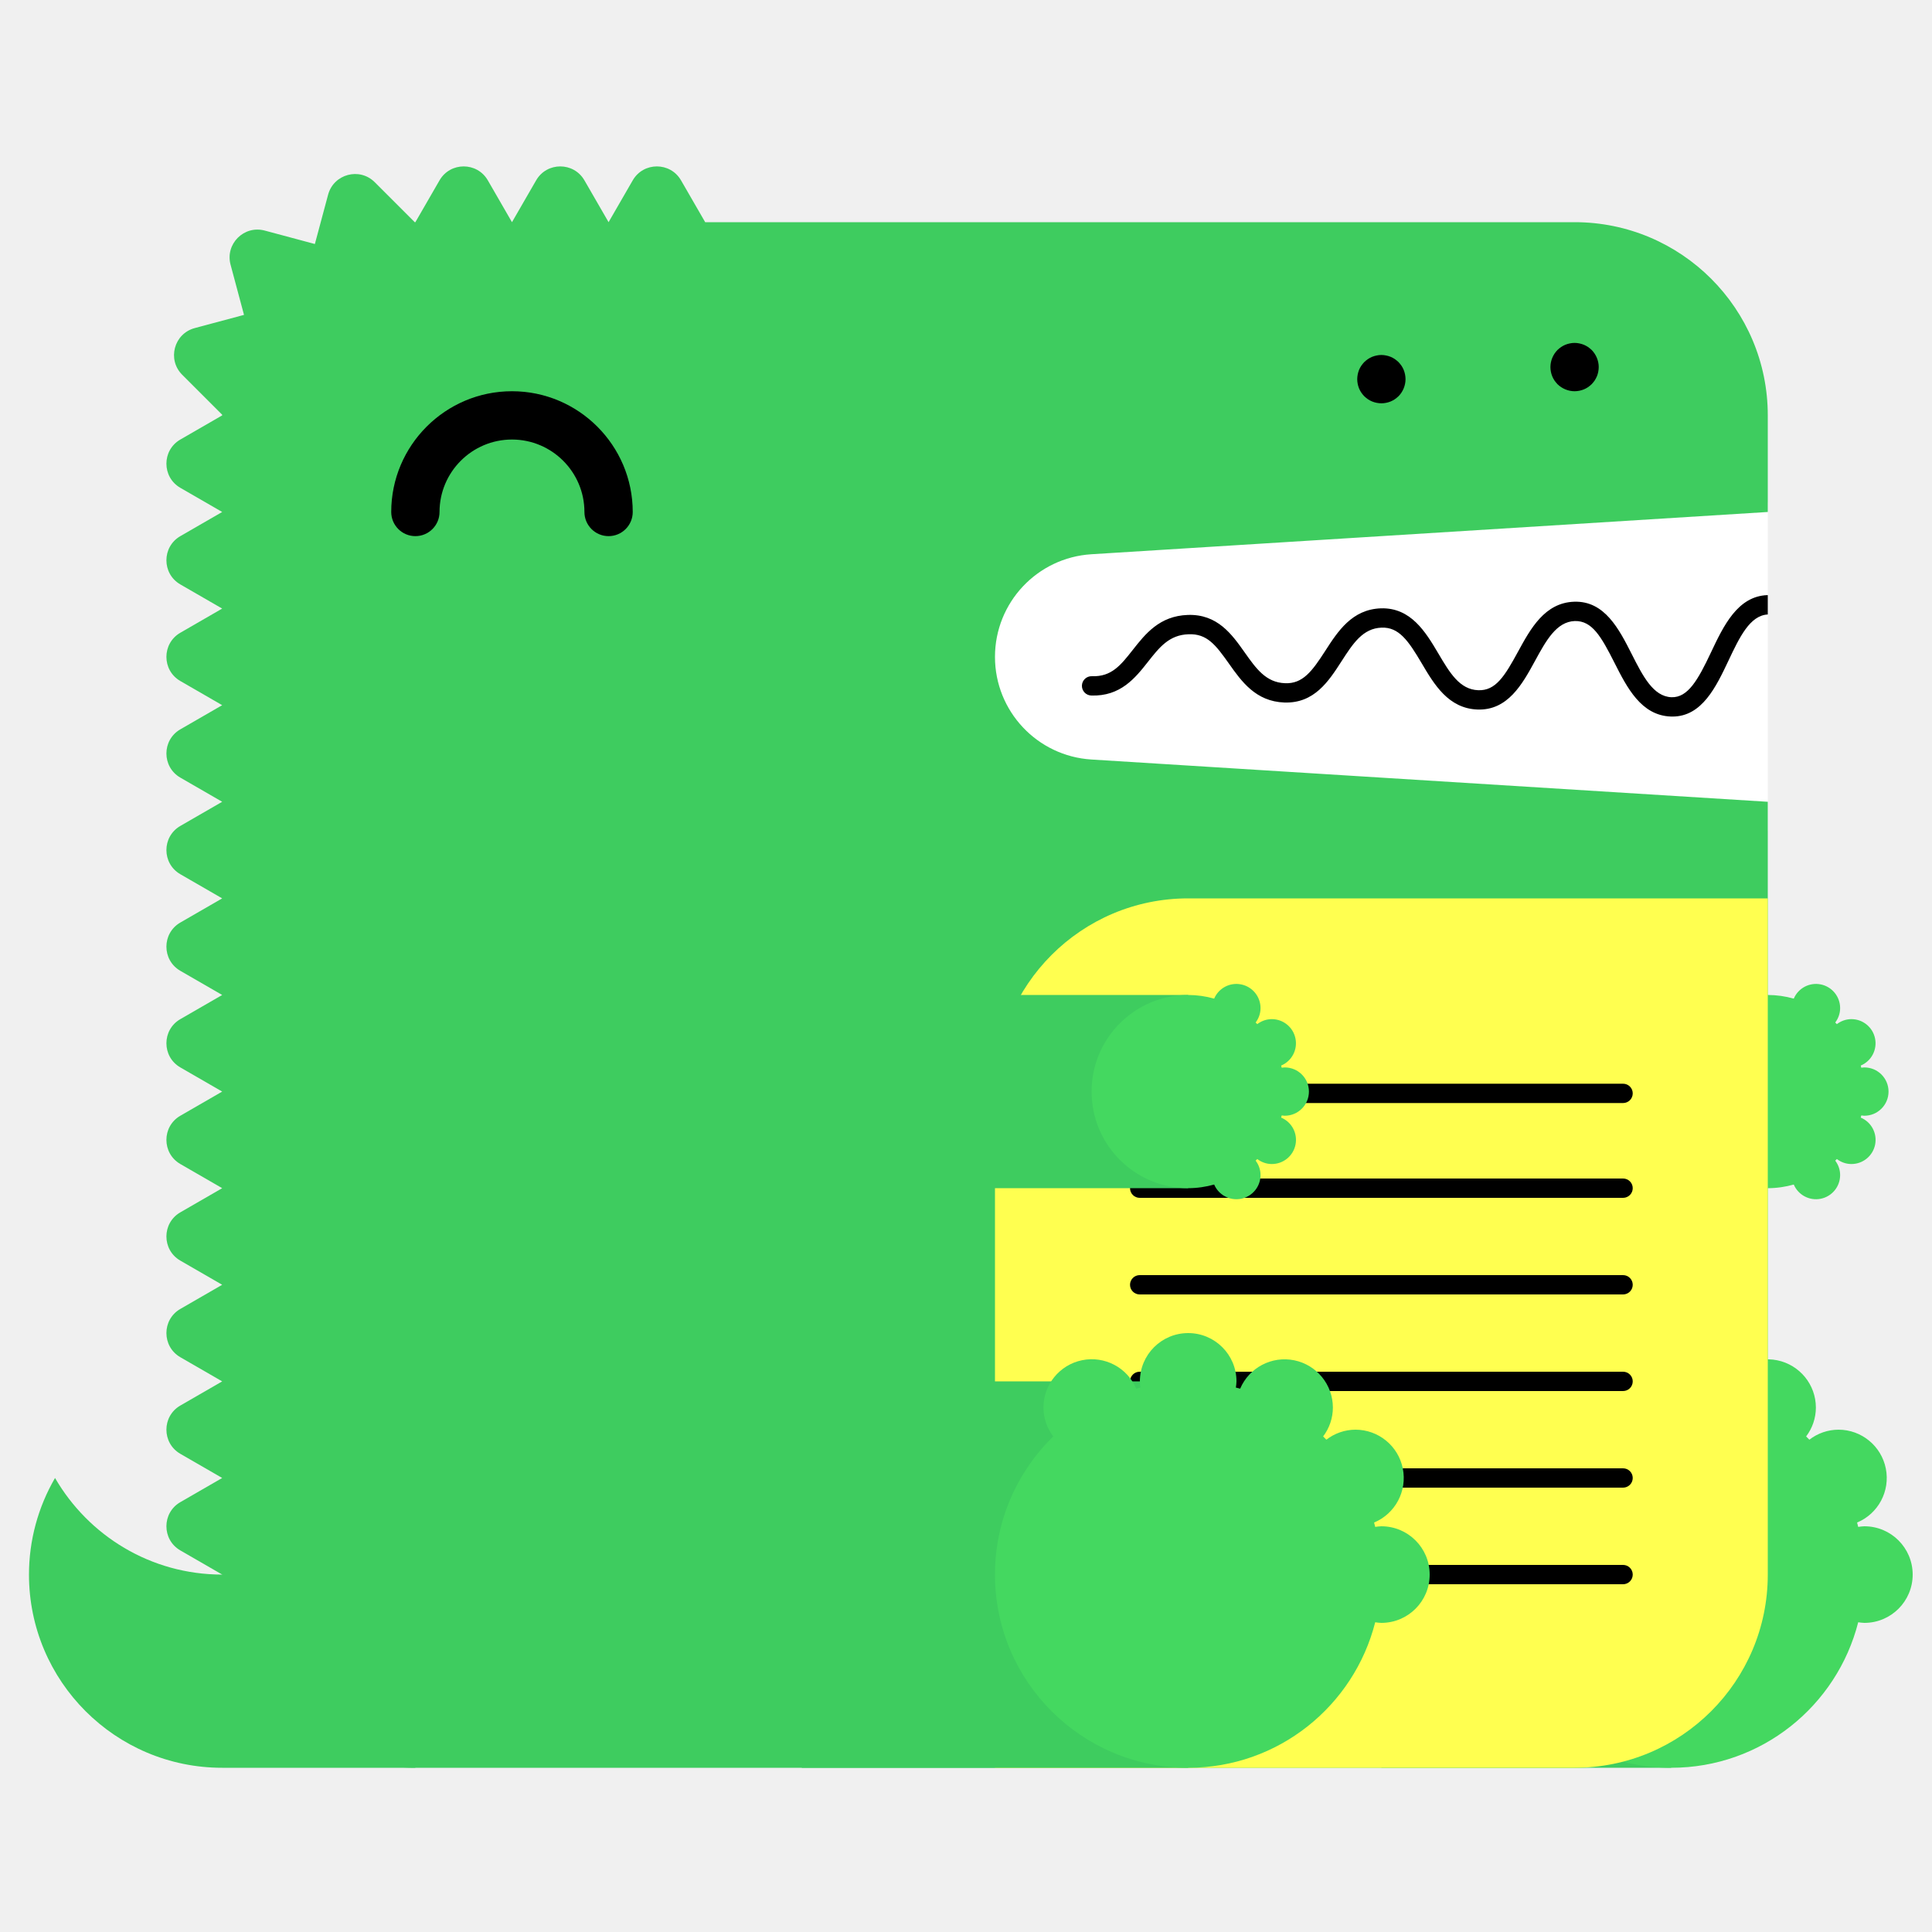
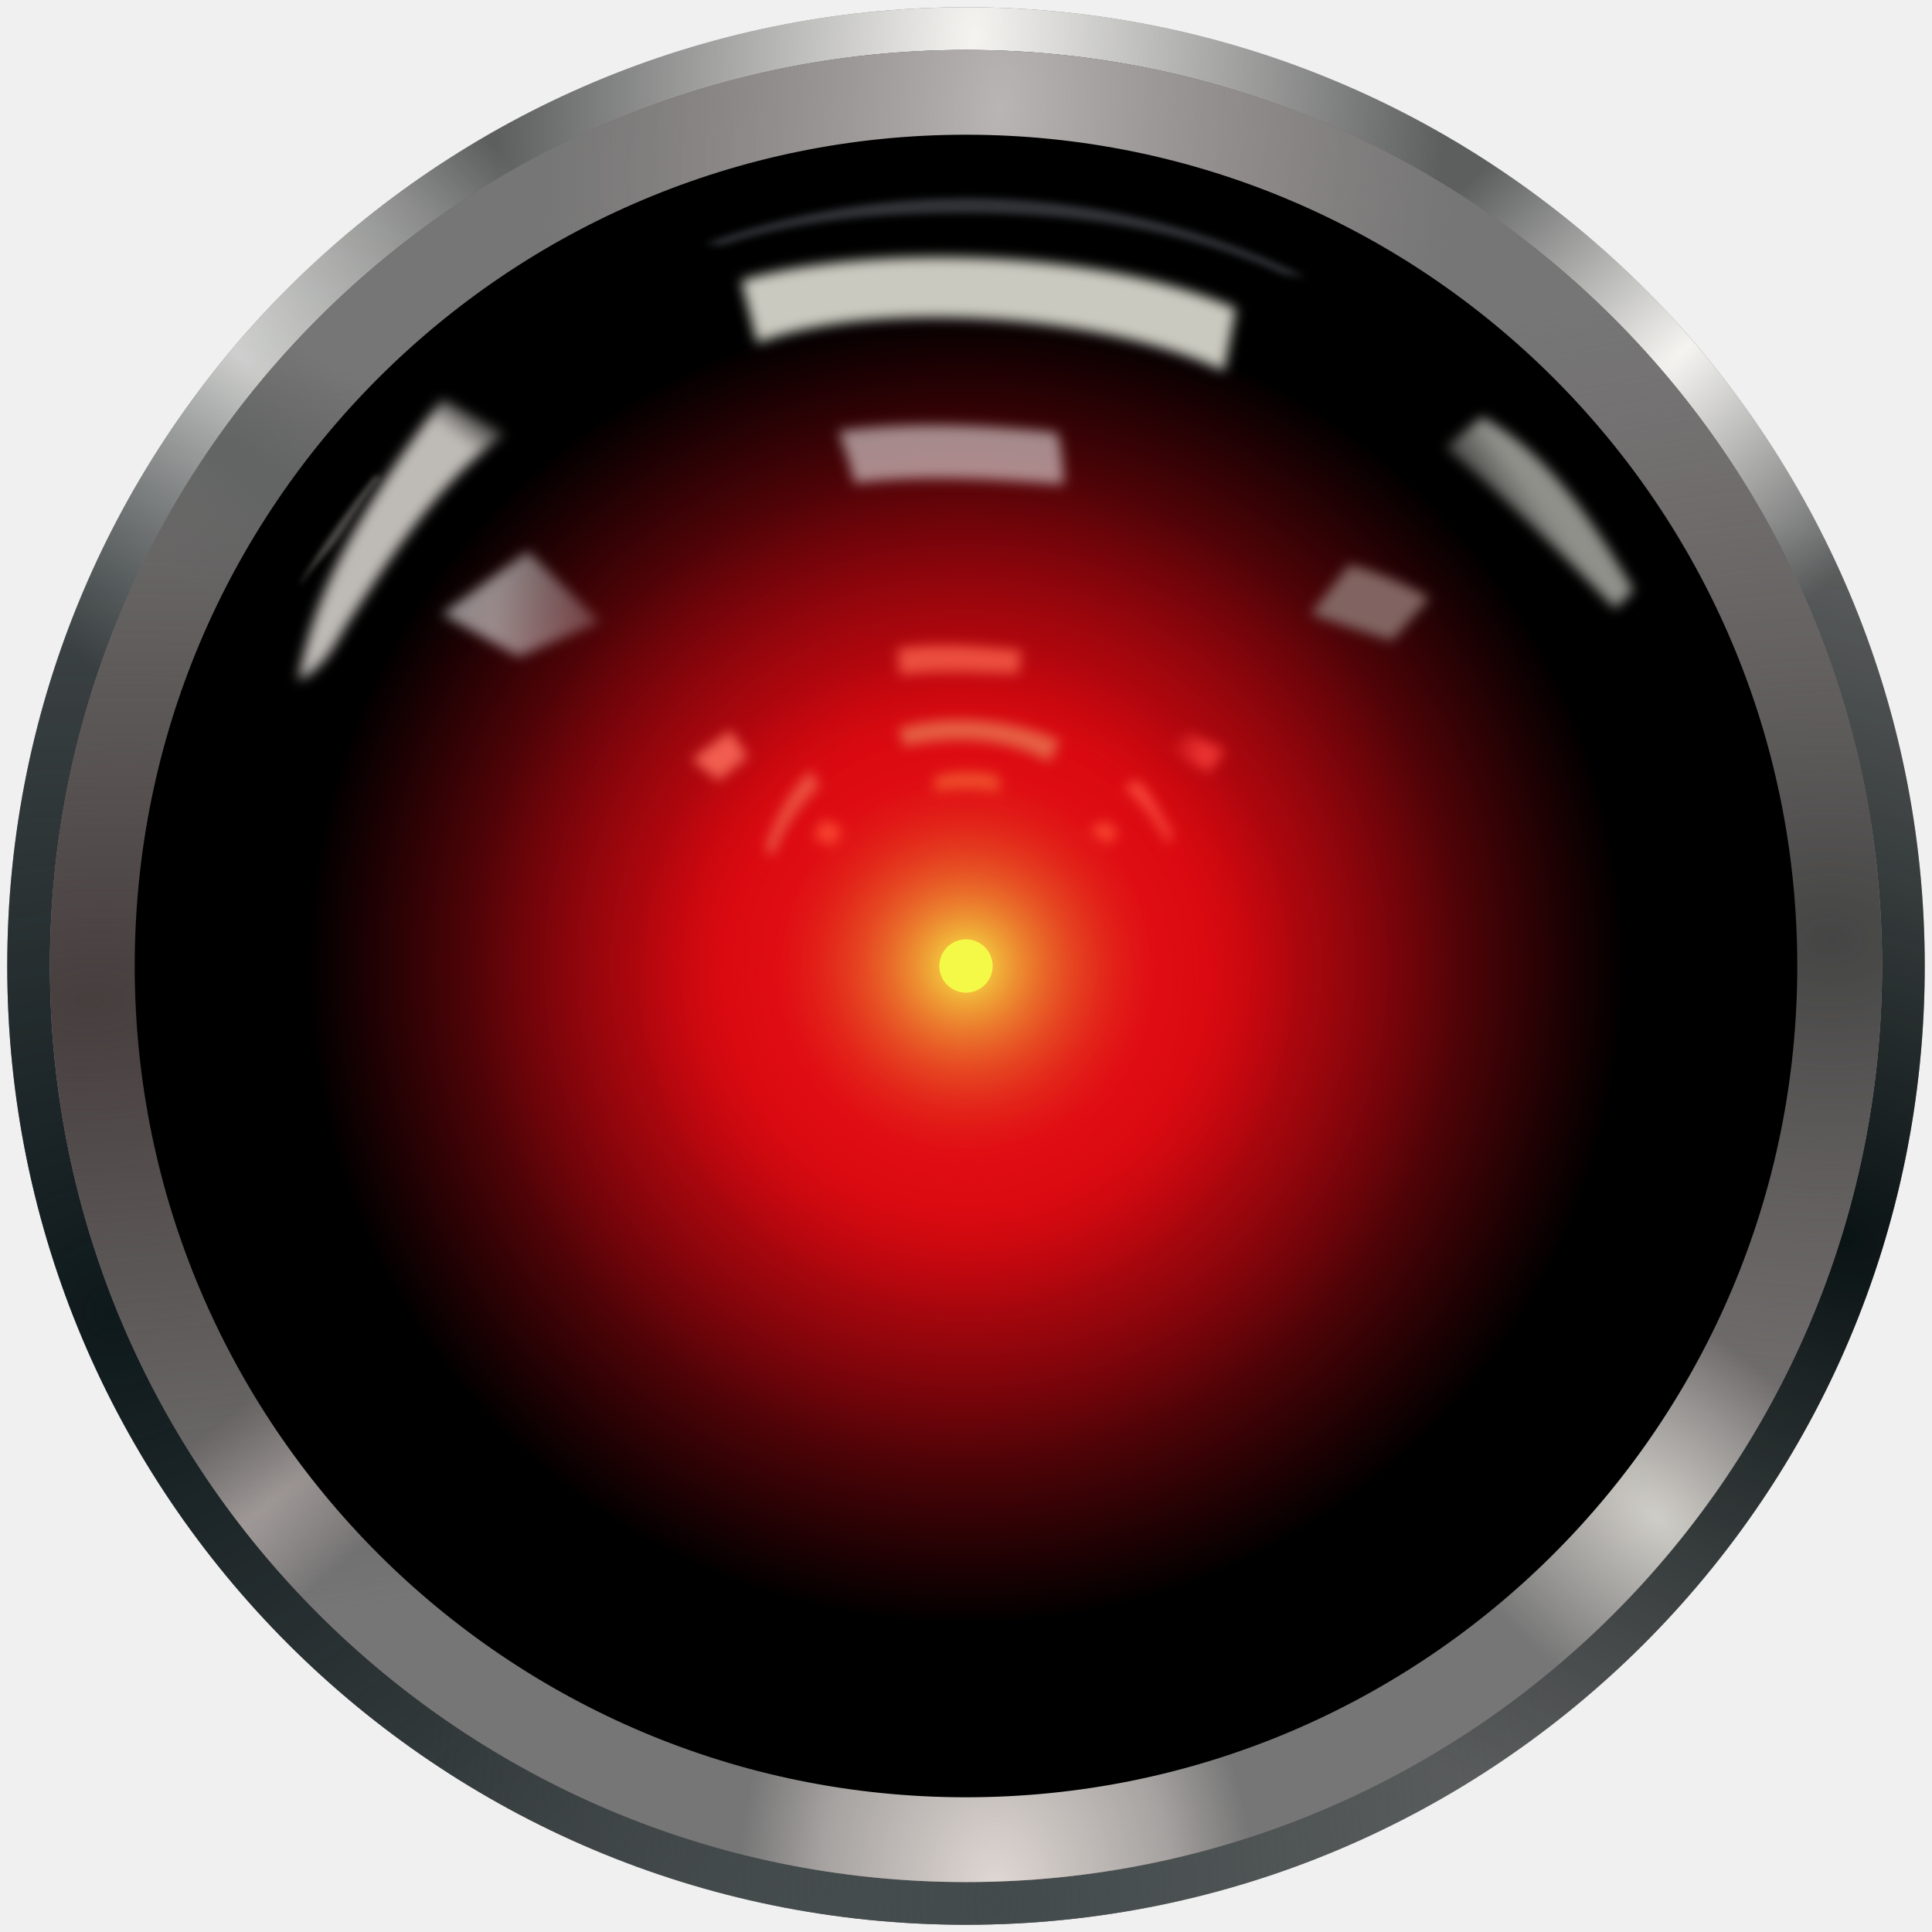
- <svg xmlns="http://www.w3.org/2000/svg" width="200" height="200" viewBox="0 0 200 200">
-   <g fill="none" fill-rule="evenodd">
-     <path fill="#FFF" d="M99 52h84v34H99z" />
-     <path d="M23 163c-7.398 0-13.843-4.027-17.303-10A19.886 19.886 0 0 0 3 163c0 11.046 8.954 20 20 20h20v-20H23z" fill="#3ECC5F" />
-     <path d="M112.98 57.376L183 53V43c0-11.046-8.954-20-20-20H73l-2.5-4.33c-1.112-1.925-3.889-1.925-5 0L63 23l-2.5-4.33c-1.111-1.925-3.889-1.925-5 0L53 23l-2.5-4.33c-1.111-1.925-3.889-1.925-5 0L43 23c-.022 0-.042.003-.065.003l-4.142-4.141c-1.57-1.571-4.252-.853-4.828 1.294l-1.369 5.104-5.192-1.392c-2.148-.575-4.111 1.389-3.535 3.536l1.39 5.193-5.102 1.367c-2.148.576-2.867 3.259-1.296 4.83l4.142 4.142c0 .021-.003.042-.003.064l-4.33 2.5c-1.925 1.111-1.925 3.889 0 5L23 53l-4.33 2.5c-1.925 1.111-1.925 3.889 0 5L23 63l-4.33 2.5c-1.925 1.111-1.925 3.889 0 5L23 73l-4.33 2.5c-1.925 1.111-1.925 3.889 0 5L23 83l-4.33 2.5c-1.925 1.111-1.925 3.889 0 5L23 93l-4.33 2.5c-1.925 1.111-1.925 3.889 0 5L23 103l-4.33 2.5c-1.925 1.111-1.925 3.889 0 5L23 113l-4.33 2.5c-1.925 1.111-1.925 3.889 0 5L23 123l-4.33 2.5c-1.925 1.111-1.925 3.889 0 5L23 133l-4.33 2.5c-1.925 1.111-1.925 3.889 0 5L23 143l-4.33 2.5c-1.925 1.111-1.925 3.889 0 5L23 153l-4.33 2.5c-1.925 1.111-1.925 3.889 0 5L23 163c0 11.046 8.954 20 20 20h120c11.046 0 20-8.954 20-20V83l-70.02-4.376A10.645 10.645 0 0 1 103 68c0-5.621 4.37-10.273 9.98-10.624" fill="#3ECC5F" />
-     <path fill="#3ECC5F" d="M143 183h30v-40h-30z" />
-     <path d="M193 158c-.219 0-.428.037-.639.064-.038-.15-.074-.301-.116-.451A5 5 0 0 0 190.32 148a4.96 4.96 0 0 0-3.016 1.036 26.531 26.531 0 0 0-.335-.336 4.955 4.955 0 0 0 1.011-2.987 5 5 0 0 0-9.599-1.959c-.148-.042-.297-.077-.445-.115.027-.211.064-.42.064-.639a5 5 0 0 0-5-5 5 5 0 0 0-5 5c0 .219.037.428.064.639-.148.038-.297.073-.445.115a4.998 4.998 0 0 0-9.599 1.959c0 1.125.384 2.151 1.011 2.987-3.717 3.632-6.031 8.693-6.031 14.3 0 11.046 8.954 20 20 20 9.339 0 17.16-6.41 19.361-15.064.211.027.42.064.639.064a5 5 0 0 0 5-5 5 5 0 0 0-5-5" fill="#44D860" />
-     <path fill="#3ECC5F" d="M153 123h30v-20h-30z" />
-     <path d="M193 115.5a2.5 2.5 0 1 0 0-5c-.109 0-.214.019-.319.032-.02-.075-.037-.15-.058-.225a2.501 2.501 0 0 0-.963-4.807c-.569 0-1.088.197-1.508.518a6.653 6.653 0 0 0-.168-.168c.314-.417.506-.931.506-1.494a2.5 2.5 0 0 0-4.8-.979A9.987 9.987 0 0 0 183 103c-5.522 0-10 4.478-10 10s4.478 10 10 10c.934 0 1.833-.138 2.69-.377a2.5 2.5 0 0 0 4.8-.979c0-.563-.192-1.077-.506-1.494.057-.055.113-.111.168-.168.42.321.939.518 1.508.518a2.5 2.5 0 0 0 .963-4.807c.021-.074.038-.15.058-.225.105.013.21.032.319.032" fill="#44D860" />
-     <path d="M63 55.5a2.5 2.5 0 0 1-2.5-2.5c0-4.136-3.364-7.5-7.5-7.5s-7.5 3.364-7.5 7.5a2.5 2.5 0 1 1-5 0c0-6.893 5.607-12.5 12.5-12.5S65.5 46.107 65.5 53a2.5 2.5 0 0 1-2.5 2.5" fill="#000" />
-     <path d="M103 183h60c11.046 0 20-8.954 20-20V93h-60c-11.046 0-20 8.954-20 20v70z" fill="#FFFF50" />
-     <path d="M168.02 124h-50.04a1 1 0 1 1 0-2h50.04a1 1 0 1 1 0 2m0 20h-50.04a1 1 0 1 1 0-2h50.04a1 1 0 1 1 0 2m0 20h-50.04a1 1 0 1 1 0-2h50.04a1 1 0 1 1 0 2m0-49.814h-50.04a1 1 0 1 1 0-2h50.04a1 1 0 1 1 0 2m0 19.814h-50.04a1 1 0 1 1 0-2h50.04a1 1 0 1 1 0 2m0 20h-50.04a1 1 0 1 1 0-2h50.04a1 1 0 1 1 0 2M183 61.611c-.012 0-.022-.006-.034-.005-3.09.105-4.552 3.196-5.842 5.923-1.346 2.85-2.387 4.703-4.093 4.647-1.889-.068-2.969-2.202-4.113-4.46-1.314-2.594-2.814-5.536-5.963-5.426-3.046.104-4.513 2.794-5.807 5.167-1.377 2.528-2.314 4.065-4.121 3.994-1.927-.07-2.951-1.805-4.136-3.813-1.321-2.236-2.848-4.75-5.936-4.664-2.994.103-4.465 2.385-5.763 4.4-1.373 2.13-2.335 3.428-4.165 3.351-1.973-.07-2.992-1.51-4.171-3.177-1.324-1.873-2.816-3.993-5.895-3.89-2.928.1-4.399 1.97-5.696 3.618-1.232 1.564-2.194 2.802-4.229 2.724a1 1 0 0 0-.072 2c3.017.101 4.545-1.8 5.872-3.487 1.177-1.496 2.193-2.787 4.193-2.855 1.926-.082 2.829 1.115 4.195 3.045 1.297 1.834 2.769 3.914 5.731 4.021 3.103.104 4.596-2.215 5.918-4.267 1.182-1.834 2.202-3.417 4.15-3.484 1.793-.067 2.769 1.35 4.145 3.681 1.297 2.197 2.766 4.686 5.787 4.796 3.125.108 4.634-2.62 5.949-5.035 1.139-2.088 2.214-4.06 4.119-4.126 1.793-.042 2.728 1.595 4.111 4.33 1.292 2.553 2.757 5.445 5.825 5.556l.169.003c3.064 0 4.518-3.075 5.805-5.794 1.139-2.41 2.217-4.68 4.067-4.773v-2z" fill="#000" />
-     <path fill="#3ECC5F" d="M83 183h40v-40H83z" />
-     <path d="M143 158c-.219 0-.428.037-.639.064-.038-.15-.074-.301-.116-.451A5 5 0 0 0 140.32 148a4.96 4.96 0 0 0-3.016 1.036 26.531 26.531 0 0 0-.335-.336 4.955 4.955 0 0 0 1.011-2.987 5 5 0 0 0-9.599-1.959c-.148-.042-.297-.077-.445-.115.027-.211.064-.42.064-.639a5 5 0 0 0-5-5 5 5 0 0 0-5 5c0 .219.037.428.064.639-.148.038-.297.073-.445.115a4.998 4.998 0 0 0-9.599 1.959c0 1.125.384 2.151 1.011 2.987-3.717 3.632-6.031 8.693-6.031 14.3 0 11.046 8.954 20 20 20 9.339 0 17.16-6.41 19.361-15.064.211.027.42.064.639.064a5 5 0 0 0 5-5 5 5 0 0 0-5-5" fill="#44D860" />
-     <path fill="#3ECC5F" d="M83 123h40v-20H83z" />
-     <path d="M133 115.5a2.5 2.5 0 1 0 0-5c-.109 0-.214.019-.319.032-.02-.075-.037-.15-.058-.225a2.501 2.501 0 0 0-.963-4.807c-.569 0-1.088.197-1.508.518a6.653 6.653 0 0 0-.168-.168c.314-.417.506-.931.506-1.494a2.5 2.5 0 0 0-4.8-.979A9.987 9.987 0 0 0 123 103c-5.522 0-10 4.478-10 10s4.478 10 10 10c.934 0 1.833-.138 2.69-.377a2.5 2.5 0 0 0 4.8-.979c0-.563-.192-1.077-.506-1.494.057-.055.113-.111.168-.168.42.321.939.518 1.508.518a2.5 2.5 0 0 0 .963-4.807c.021-.074.038-.15.058-.225.105.013.21.032.319.032" fill="#44D860" />
-     <path d="M143 41.75c-.16 0-.33-.02-.49-.05a2.52 2.52 0 0 1-.47-.14c-.15-.06-.29-.14-.431-.23-.13-.09-.259-.2-.38-.31-.109-.12-.219-.24-.309-.38s-.17-.28-.231-.43a2.619 2.619 0 0 1-.189-.96c0-.16.02-.33.05-.49.03-.16.08-.31.139-.47.061-.15.141-.29.231-.43.09-.13.2-.26.309-.38.121-.11.25-.22.38-.31.141-.09.281-.17.431-.23.149-.06.31-.11.47-.14.32-.07.65-.07.98 0 .159.03.32.08.47.14.149.06.29.14.43.23.13.09.259.2.38.31.11.12.22.25.31.38.09.14.17.28.23.43.06.16.11.31.14.47.029.16.05.33.05.49 0 .66-.271 1.31-.73 1.77-.121.11-.25.22-.38.31-.14.09-.281.17-.43.23a2.565 2.565 0 0 1-.96.19m20-1.25c-.66 0-1.3-.27-1.771-.73a3.802 3.802 0 0 1-.309-.38c-.09-.14-.17-.28-.231-.43a2.619 2.619 0 0 1-.189-.96c0-.66.27-1.3.729-1.77.121-.11.25-.22.38-.31.141-.09.281-.17.431-.23.149-.06.31-.11.47-.14.32-.07.66-.07.98 0 .159.03.32.08.47.14.149.06.29.14.43.23.13.09.259.2.38.31.459.47.73 1.11.73 1.77 0 .16-.021.33-.05.49-.03.16-.08.32-.14.47-.07.15-.14.29-.23.43-.09.13-.2.26-.31.38-.121.11-.25.22-.38.31-.14.09-.281.17-.43.23a2.565 2.565 0 0 1-.96.19" fill="#000" />
+ <svg xmlns="http://www.w3.org/2000/svg" xmlns:xlink="http://www.w3.org/1999/xlink" version="1.1" width="256" height="256" id="svg2">
+   <defs id="defs4">
+     <linearGradient id="linearGradient4716">
+       <stop id="stop4718" style="stop-color:#0a1314;stop-opacity:1" offset="0" />
+       <stop id="stop4720" style="stop-color:#0a1314;stop-opacity:0" offset="1" />
+     </linearGradient>
+     <linearGradient id="linearGradient4698">
+       <stop id="stop4700" style="stop-color:#424a4b;stop-opacity:1" offset="0" />
+       <stop id="stop4702" style="stop-color:#424a4b;stop-opacity:0" offset="1" />
+     </linearGradient>
+     <linearGradient id="linearGradient4680">
+       <stop id="stop4682" style="stop-color:#0e191c;stop-opacity:1" offset="0" />
+       <stop id="stop4684" style="stop-color:#0e191c;stop-opacity:0" offset="1" />
+     </linearGradient>
+     <linearGradient id="linearGradient4662">
+       <stop id="stop4664" style="stop-color:#f5f4f1;stop-opacity:1" offset="0" />
+       <stop id="stop4666" style="stop-color:#f5f4f1;stop-opacity:0" offset="1" />
+     </linearGradient>
+     <linearGradient id="linearGradient4632">
+       <stop id="stop4634" style="stop-color:#626463;stop-opacity:1" offset="0" />
+       <stop id="stop4636" style="stop-color:#626463;stop-opacity:0" offset="1" />
+     </linearGradient>
+     <linearGradient id="linearGradient4622">
+       <stop id="stop4624" style="stop-color:#b9b5b4;stop-opacity:1" offset="0" />
+       <stop id="stop4626" style="stop-color:#9d9290;stop-opacity:0" offset="1" />
+     </linearGradient>
+     <linearGradient id="linearGradient4594">
+       <stop id="stop4596" style="stop-color:#473e3e;stop-opacity:1" offset="0" />
+       <stop id="stop4598" style="stop-color:#473e3e;stop-opacity:0" offset="1" />
+     </linearGradient>
+     <linearGradient id="linearGradient4584">
+       <stop id="stop4586" style="stop-color:#b1aba9;stop-opacity:1" offset="0" />
+       <stop id="stop4588" style="stop-color:#b1aba9;stop-opacity:0" offset="1" />
+     </linearGradient>
+     <linearGradient id="linearGradient4572">
+       <stop id="stop4574" style="stop-color:#e0d8d4;stop-opacity:1" offset="0" />
+       <stop id="stop4580" style="stop-color:#e0d8d4;stop-opacity:0.455" offset="0.676" />
+       <stop id="stop4576" style="stop-color:#e0d8d4;stop-opacity:0" offset="1" />
+     </linearGradient>
+     <linearGradient id="linearGradient4562">
+       <stop id="stop4564" style="stop-color:#cfcdc7;stop-opacity:1" offset="0" />
+       <stop id="stop4566" style="stop-color:#cfcdc7;stop-opacity:0" offset="1" />
+     </linearGradient>
+     <linearGradient id="linearGradient4546">
+       <stop id="stop4548" style="stop-color:#444544;stop-opacity:1" offset="0" />
+       <stop id="stop4550" style="stop-color:#706062;stop-opacity:0" offset="1" />
+     </linearGradient>
+     <linearGradient id="linearGradient4454">
+       <stop id="stop4456" style="stop-color:#bebbb6;stop-opacity:1" offset="0" />
+       <stop id="stop4458" style="stop-color:#bebbb6;stop-opacity:0" offset="1" />
+     </linearGradient>
+     <linearGradient id="linearGradient4446">
+       <stop id="stop4448" style="stop-color:#8f908a;stop-opacity:1" offset="0" />
+       <stop id="stop4450" style="stop-color:#8f908a;stop-opacity:0" offset="1" />
+     </linearGradient>
+     <linearGradient id="linearGradient4438">
+       <stop id="stop4440" style="stop-color:#ffffff;stop-opacity:1" offset="0" />
+       <stop id="stop4442" style="stop-color:#ffffff;stop-opacity:0" offset="1" />
+     </linearGradient>
+     <linearGradient id="linearGradient4430">
+       <stop id="stop4432" style="stop-color:#ea3231;stop-opacity:1" offset="0" />
+       <stop id="stop4434" style="stop-color:#ea3231;stop-opacity:0" offset="1" />
+     </linearGradient>
+     <linearGradient id="linearGradient3971">
+       <stop id="stop3973" style="stop-color:#ea1117;stop-opacity:1" offset="0" />
+       <stop id="stop3975" style="stop-color:#d3070e;stop-opacity:1" offset="0.37" />
+       <stop id="stop3977" style="stop-color:#c10914;stop-opacity:0" offset="1" />
+     </linearGradient>
+     <linearGradient id="linearGradient3862">
+       <stop id="stop3864" style="stop-color:#ea1117;stop-opacity:1" offset="0" />
+       <stop id="stop3866" style="stop-color:#ea1117;stop-opacity:0" offset="1" />
+     </linearGradient>
+     <linearGradient id="linearGradient3798">
+       <stop id="stop3800" style="stop-color:#f8ee46;stop-opacity:1" offset="0" />
+       <stop id="stop3802" style="stop-color:#d3321c;stop-opacity:0" offset="1" />
+     </linearGradient>
+     <linearGradient id="linearGradient3774">
+       <stop id="stop3776" style="stop-color:#ea1117;stop-opacity:1" offset="0" />
+       <stop id="stop3782" style="stop-color:#cd0d14;stop-opacity:1" offset="0.37" />
+       <stop id="stop3778" style="stop-color:#c10914;stop-opacity:0" offset="1" />
+     </linearGradient>
+     <filter color-interpolation-filters="sRGB" id="filter4426">
+       <feGaussianBlur id="feGaussianBlur4428" stdDeviation="0.796" />
+     </filter>
+     <filter x="-0.015" y="-0.107" width="1.03" height="1.213" color-interpolation-filters="sRGB" id="filter4487">
+       <feGaussianBlur id="feGaussianBlur4489" stdDeviation="0.493" />
+     </filter>
+     <filter color-interpolation-filters="sRGB" id="filter4511">
+       <feGaussianBlur id="feGaussianBlur4513" stdDeviation="0.368" />
+     </filter>
+     <radialGradient cx="355.618" cy="263.474" r="214.643" fx="355.618" fy="263.474" id="radialGradient4735" xlink:href="#linearGradient4662" gradientUnits="userSpaceOnUse" gradientTransform="matrix(0.4959054,0.02361451,-0.04756507,0.9988681,191.7973,-8.09953)" />
+     <radialGradient cx="688.202" cy="322.613" r="214.643" fx="688.202" fy="322.613" id="radialGradient4737" xlink:href="#linearGradient4662" gradientUnits="userSpaceOnUse" gradientTransform="matrix(0.1889165,0.2085952,-0.7412041,0.6712798,623.5469,-26.52814)" />
+     <radialGradient cx="-50.827" cy="568.555" r="214.643" fx="-50.827" fy="568.555" id="radialGradient4739" xlink:href="#linearGradient4662" gradientUnits="userSpaceOnUse" gradientTransform="matrix(0.2419807,-0.242517,0.7210958,0.719501,-205.9529,-86.12114)" />
+     <radialGradient cx="143.292" cy="560.576" r="214.643" fx="143.292" fy="560.576" id="radialGradient4741" xlink:href="#linearGradient4680" gradientUnits="userSpaceOnUse" gradientTransform="matrix(0.5573708,1.122709,-1.015343,0.5040684,651.4724,105.5663)" />
+     <radialGradient cx="359.537" cy="680.741" r="214.643" fx="359.537" fy="680.741" id="radialGradient4743" xlink:href="#linearGradient4698" gradientUnits="userSpaceOnUse" gradientTransform="matrix(0.5942993,-0.0196788,0.03309447,0.9994522,124.4858,7.504054)" />
+     <radialGradient cx="549.073" cy="531.27" r="214.643" fx="549.073" fy="531.27" id="radialGradient4745" xlink:href="#linearGradient4716" gradientUnits="userSpaceOnUse" gradientTransform="matrix(-0.2895114,0.6189785,-1.02617,-0.4799669,1253.21,446.3979)" />
+     <radialGradient cx="137.356" cy="130.312" r="87.547" fx="137.356" fy="130.312" id="radialGradient4965" xlink:href="#linearGradient3774" gradientUnits="userSpaceOnUse" />
+     <radialGradient cx="137.356" cy="130.312" r="87.547" fx="137.356" fy="130.312" id="radialGradient4967" xlink:href="#linearGradient3971" gradientUnits="userSpaceOnUse" />
+     <radialGradient cx="126.875" cy="125.125" r="44.125" fx="126.875" fy="125.125" id="radialGradient4969" xlink:href="#linearGradient3862" gradientUnits="userSpaceOnUse" />
+     <radialGradient cx="493.207" cy="120.236" r="20.153" fx="493.207" fy="120.236" id="radialGradient4971" xlink:href="#linearGradient3798" gradientUnits="userSpaceOnUse" gradientTransform="matrix(0.7562189,0,0,0.7562189,120.2345,29.31114)" />
+     <linearGradient x1="59.75" y1="853.862" x2="63.5" y2="848.862" id="linearGradient4973" xlink:href="#linearGradient4454" gradientUnits="userSpaceOnUse" />
+     <linearGradient x1="65.5" y1="878.362" x2="89" y2="879.862" id="linearGradient4975" xlink:href="#linearGradient4438" gradientUnits="userSpaceOnUse" />
+     <linearGradient x1="159.099" y1="895.738" x2="155.033" y2="895.208" id="linearGradient4977" xlink:href="#linearGradient4430" gradientUnits="userSpaceOnUse" />
+     <linearGradient x1="201.5" y1="859.362" x2="192.5" y2="865.862" id="linearGradient4979" xlink:href="#linearGradient4446" gradientUnits="userSpaceOnUse" />
+     <radialGradient cx="565.671" cy="446.365" r="214.643" fx="565.671" fy="446.365" id="radialGradient4981" xlink:href="#linearGradient4546" gradientUnits="userSpaceOnUse" gradientTransform="matrix(-0.01141222,0.7200172,-0.9880705,-0.01566569,1003.895,64.80112)" />
+     <radialGradient cx="525.851" cy="583.234" r="214.643" fx="525.851" fy="583.234" id="radialGradient4983" xlink:href="#linearGradient4562" gradientUnits="userSpaceOnUse" gradientTransform="matrix(-0.1301984,0.1466573,-0.2594175,-0.2303042,735.4944,657.5781)" />
+     <radialGradient cx="338.531" cy="703.868" r="214.643" fx="338.531" fy="703.868" id="radialGradient4985" xlink:href="#linearGradient4572" gradientUnits="userSpaceOnUse" gradientTransform="matrix(-0.2799544,0.0091529,-0.01235873,-0.3780045,464.474,950.8748)" />
+     <radialGradient cx="241.977" cy="591.316" r="214.643" fx="241.977" fy="591.316" id="radialGradient4987" xlink:href="#linearGradient4584" gradientUnits="userSpaceOnUse" gradientTransform="matrix(0.0653018,0.07876991,-0.5136419,0.425819,480.052,325.1019)" />
+     <radialGradient cx="148.805" cy="479.248" r="214.643" fx="148.805" fy="479.248" id="radialGradient4989" xlink:href="#linearGradient4594" gradientUnits="userSpaceOnUse" gradientTransform="matrix(0.03414964,0.6919551,-1.316229,0.06495088,774.5239,345.1539)" />
+     <radialGradient cx="361.886" cy="270.588" r="214.643" fx="361.886" fy="270.588" id="radialGradient4991" xlink:href="#linearGradient4622" gradientUnits="userSpaceOnUse" gradientTransform="matrix(0.5025394,0.0288342,-0.05728614,0.9983578,195.5249,-9.990331)" />
+     <radialGradient cx="113.196" cy="362.848" r="214.643" fx="113.196" fy="362.848" id="radialGradient4993" xlink:href="#linearGradient4632" gradientUnits="userSpaceOnUse" gradientTransform="matrix(-0.08238352,0.1153369,-0.8137335,-0.5812382,490.5272,552.4284)" />
+   </defs>
+   <g transform="translate(0,-796.3622)" id="layer1">
+     <g transform="translate(-727,-21)" id="g4726">
+       <path d="m 568.571,471.291 a 214.643,214.643 0 1 1 -429.286,0 214.643,214.643 0 1 1 429.286,0 z" transform="matrix(0.5918686,0,0,0.5918686,645.5208,666.42)" id="path4724" style="fill:#5d5f5f;fill-opacity:1;stroke:none" />
+       <path d="m 568.571,471.291 a 214.643,214.643 0 1 1 -429.286,0 214.643,214.643 0 1 1 429.286,0 z" transform="matrix(0.5918686,0,0,0.5918686,645.5208,666.42)" id="path4642" style="fill:url(#radialGradient4735);fill-opacity:1;stroke:none" />
+       <path d="m 568.571,471.291 a 214.643,214.643 0 1 1 -429.286,0 214.643,214.643 0 1 1 429.286,0 z" transform="matrix(0.5918686,0,0,0.5918686,645.5208,666.42)" id="path4670" style="fill:url(#radialGradient4737);fill-opacity:1;stroke:none" />
+       <path d="m 568.571,471.291 a 214.643,214.643 0 1 1 -429.286,0 214.643,214.643 0 1 1 429.286,0 z" transform="matrix(0.5918686,0,0,0.5918686,645.5208,666.42)" id="path4674" style="fill:url(#radialGradient4739);fill-opacity:1;stroke:none" />
+       <path d="m 568.571,471.291 a 214.643,214.643 0 1 1 -429.286,0 214.643,214.643 0 1 1 429.286,0 z" transform="matrix(0.5918686,0,0,0.5918686,645.5208,666.42)" id="path4678" style="fill:url(#radialGradient4741);fill-opacity:1;stroke:none" />
+       <path d="m 568.571,471.291 a 214.643,214.643 0 1 1 -429.286,0 214.643,214.643 0 1 1 429.286,0 z" transform="matrix(0.5918686,0,0,0.5918686,645.5208,666.42)" id="path4688" style="fill:url(#radialGradient4743);fill-opacity:1;stroke:none" />
+       <path d="m 568.571,471.291 a 214.643,214.643 0 1 1 -429.286,0 214.643,214.643 0 1 1 429.286,0 z" transform="matrix(0.5918686,0,0,0.5918686,645.5208,666.42)" id="path4706" style="fill:url(#radialGradient4745);fill-opacity:1;stroke:none" />
+     </g>
+     <g id="g4924">
+       <path d="m 568.571,471.291 a 214.643,214.643 0 1 1 -429.286,0 214.643,214.643 0 1 1 429.286,0 z" transform="matrix(0.5655139,0,0,0.5655139,-72.15152,657.8407)" id="path3766" style="fill:#706062;fill-opacity:1;stroke:none" />
+       <path d="m 568.571,471.291 a 214.643,214.643 0 1 1 -429.286,0 214.643,214.643 0 1 1 429.286,0 z" transform="matrix(0.5655139,0,0,0.5655139,-72.15152,657.8407)" id="path4556" style="fill:#767676;fill-opacity:1;stroke:none" />
+       <path d="m 568.571,471.291 a 214.643,214.643 0 1 1 -429.286,0 214.643,214.643 0 1 1 429.286,0 z" transform="matrix(0.5655139,0,0,0.5655139,-72.15152,657.8407)" id="path4544" style="fill:url(#radialGradient4981);fill-opacity:1;stroke:none" />
+       <path d="m 568.571,471.291 a 214.643,214.643 0 1 1 -429.286,0 214.643,214.643 0 1 1 429.286,0 z" transform="matrix(0.5655139,0,0,0.5655139,-72.15152,657.8407)" id="path4560" style="fill:url(#radialGradient4983);fill-opacity:1;stroke:none" />
+       <path d="m 568.571,471.291 a 214.643,214.643 0 1 1 -429.286,0 214.643,214.643 0 1 1 429.286,0 z" transform="matrix(0.5655139,0,0,0.5655139,-72.15152,657.8407)" id="path4570" style="fill:url(#radialGradient4985);fill-opacity:1;stroke:none" />
+       <path d="m 568.571,471.291 a 214.643,214.643 0 1 1 -429.286,0 214.643,214.643 0 1 1 429.286,0 z" transform="matrix(0.5655139,0,0,0.5655139,-72.15152,657.8407)" id="path4582" style="fill:url(#radialGradient4987);fill-opacity:1;stroke:none" />
+       <path d="m 568.571,471.291 a 214.643,214.643 0 1 1 -429.286,0 214.643,214.643 0 1 1 429.286,0 z" transform="matrix(0.5655139,0,0,0.5655139,-72.15152,657.8407)" id="path4592" style="fill:url(#radialGradient4989);fill-opacity:1;stroke:none" />
+       <path d="m 568.571,471.291 a 214.643,214.643 0 1 1 -429.286,0 214.643,214.643 0 1 1 429.286,0 z" transform="matrix(0.5655139,0,0,0.5655139,-72.15152,657.8407)" id="path4602" style="fill:url(#radialGradient4991);fill-opacity:1;stroke:none" />
+       <path d="m 568.571,471.291 a 214.643,214.643 0 1 1 -429.286,0 214.643,214.643 0 1 1 429.286,0 z" transform="matrix(0.5655139,0,0,0.5655139,-72.15152,657.8407)" id="path4630" style="fill:url(#radialGradient4993);fill-opacity:1;stroke:none" />
+     </g>
+     <g transform="translate(-2.2167876e-7,-3.5831251e-6)" id="g4879">
+       <g id="g4800">
+         <path d="m 568.571,471.291 a 214.643,214.643 0 1 1 -429.286,0 214.643,214.643 0 1 1 429.286,0 z" transform="matrix(0.5119809,0,0,0.5119809,-53.20465,683.0703)" id="path3768" style="fill:#000000;fill-opacity:1;stroke:#000000;stroke-opacity:1" />
+         <g id="g4785">
+           <path d="m 224.153,130.312 a 86.797,86.797 0 1 1 -173.595,0 86.797,86.797 0 1 1 173.595,0 z" transform="matrix(0.7494163,0,0,0.7494163,25.06355,826.7044)" id="path3874" style="opacity:0.381;fill:url(#radialGradient4965);fill-opacity:1;stroke:none" />
+           <path d="m 224.153,130.312 a 86.797,86.797 0 1 1 -173.595,0 86.797,86.797 0 1 1 173.595,0 z" transform="translate(-9.355499,794.0504)" id="path3772" style="fill:url(#radialGradient4967);fill-opacity:1;stroke:none" />
+           <path d="m 170.25,125.125 a 43.375,43.375 0 1 1 -86.75,0 43.375,43.375 0 1 1 86.75,0 z" transform="translate(1.125,801.2372)" id="path3860" style="fill:url(#radialGradient4969);fill-opacity:1;stroke:#ef1d00;stroke-width:1.5;stroke-linecap:round;stroke-linejoin:round;stroke-miterlimit:4;stroke-opacity:0;stroke-dasharray:none;stroke-dashoffset:0" />
+           <path d="m 513.36,120.236 a 20.153,20.153 0 1 1 -40.305,0 20.153,20.153 0 1 1 40.305,0 z" transform="matrix(1.684317,0,0,1.684317,-702.7171,721.8474)" id="path3796" style="fill:url(#radialGradient4971);fill-opacity:1;stroke:none" />
+           <path d="m 498.51,117.937 a 4.066,4.066 0 1 1 -8.132,0 4.066,4.066 0 1 1 8.132,0 z" transform="matrix(0.8695652,0,0,0.8695652,-301.9517,821.8079)" id="path3818" style="fill:#f4f846;fill-opacity:1;stroke:none" />
+         </g>
+       </g>
+       <g id="g4859">
+         <g id="g4393" style="filter:url(#filter4426)">
+           <path d="m 98.203,833.523 2.121,8.309 c 15.361,-5.88 45.98,-3.833 61.872,3.712 l 1.591,-8.309 C 143.785,828.554 112.399,829.165 98.203,833.523 z" id="path4007" style="fill:#c9c9bf;fill-opacity:1;stroke:none" />
+           <path d="m 58.605,849.256 c -13.041,17.051 -17.381,27.717 -19.092,37.3 3.263,-1.563 4.807,-4.568 6.341,-7.261 6.117,-9.486 12.364,-19.077 21.059,-25.443 z" id="path4009" style="fill:url(#linearGradient4973);fill-opacity:1;stroke:none" />
+           <path d="m 58.605,877.717 11.314,-8.309 9.546,9.369 -10.783,4.596 z" id="path4011" style="opacity:0.538;fill:url(#linearGradient4975);fill-opacity:1;stroke:none" />
+           <path d="m 111.107,853.499 c 9.392,-1.298 19.13,-0.87 28.991,0.177 0.569,2.023 0.783,4.402 0.884,6.894 -9.251,-0.687 -18.503,-1.334 -27.754,-0.177 -0.425,-2.016 -1.229,-4.411 -2.121,-6.894 z" id="path4013" style="opacity:0.538;fill:#ffffff;fill-opacity:1;stroke:none" />
+           <path d="m 178.813,871.176 -5.127,6.541 c 2.701,0.955 6.198,2.109 10.783,3.536 1.186,-1.421 2.821,-3.293 4.95,-5.657 -2.936,-1.673 -6.263,-3.216 -10.607,-4.419 z" id="path4015" style="fill:#816461;fill-opacity:1;stroke:none" />
+           <path d="m 91.662,896.986 5.127,-3.889 2.298,3.536 -3.889,3.182 z" id="path4017" style="fill:#f15e4f;fill-opacity:1;stroke:none" />
+           <path d="m 118.885,882.313 c 5.813,-0.941 11.075,-0.225 16.44,0.177 l -0.354,3.182 c -5.244,-0.161 -10.489,-0.554 -15.733,0.177 z" id="path4019" style="fill:#ec4e3e;fill-opacity:1;stroke:none" />
+           <path d="m 119.769,895.218 c 7.327,-1.535 13.821,-1.005 19.269,2.121 l 1.414,-2.828 c -7.722,-3.491 -16.363,-3.266 -21.39,-1.591 z" id="path4021" style="fill:#e66044;fill-opacity:1;stroke:none" />
+           <path d="m 160.251,898.754 2.121,-3.005 -4.95,-2.298 -2.652,2.298 z" id="path4023" style="fill:url(#linearGradient4977);fill-opacity:1;stroke:none" />
+           <path d="m 155.301,906.709 c -2.276,-3.534 -2.727,-5.374 -4.773,-7.071 l -1.591,1.061 c 2.47,2.243 4.484,4.828 6.01,7.778 z" id="path4025" style="fill:#f74639;fill-opacity:1;stroke:none" />
+           <path d="m 132.497,901.405 c -2.887,-0.757 -5.775,-0.589 -8.662,-0.177 l 0,-1.945 c 2.702,-0.816 5.548,-0.774 8.485,-0.177 z" id="path4027" style="fill:#ef4d2b;fill-opacity:1;stroke:none" />
+           <path d="m 108.632,900.521 c -3.033,2.759 -5.039,5.903 -6.187,9.369 l -1.061,-1.061 c 1.177,-3.764 2.997,-7.354 6.01,-10.43 z" id="path4029" style="fill:#eb5241;fill-opacity:1;stroke:none" />
+           <path d="m 110.577,908.476 1.061,-2.475 -2.652,-1.061 -1.237,2.475 z" id="path4031" style="fill:#f7432e;fill-opacity:1;stroke:none" />
+           <path d="m 146.993,908.3 1.237,-1.945 -2.121,-1.237 -1.768,1.414 z" id="path4033" style="fill:#f7432e;fill-opacity:1;stroke:none" />
+           <path d="m 191.571,855.65 4.773,-4.066 c 8.446,4.491 14.501,13.367 20.153,22.981 l -2.475,2.475 c -7.308,-7.481 -14.677,-14.84 -22.451,-21.39 z" id="path4035" style="fill:url(#linearGradient4979);fill-opacity:1;stroke:none" />
+         </g>
+         <path d="m 128,26.25 c -12.155,0 -23.819,2.153 -34.625,6.062 l 2.344,0.156 C 105.865,29.076 116.713,28.25 128,28.25 c 15.022,0 29.29,2.249 42.125,8.094 L 173.062,36.75 C 159.479,30.029 144.181,26.25 128,26.25 z" transform="translate(0,796.3622)" id="path4462" style="opacity:0.931;fill:#35373c;fill-opacity:1;stroke:none;filter:url(#filter4487)" />
+         <path d="M 49.719,63 C 46.008,67.465 42.663,72.251 39.75,77.312 l 0.188,0.031 c 1.243,-2.051 3.554,-4.056 4.932,-6.01 1.731,-2.455 3.566,-5.829 5.506,-8.115 z" transform="translate(0,796.3622)" id="path4469" style="opacity:0.393;fill:#bab7b2;fill-opacity:1;stroke:none;filter:url(#filter4511)" />
+       </g>
+     </g>
  </g>
</svg>
